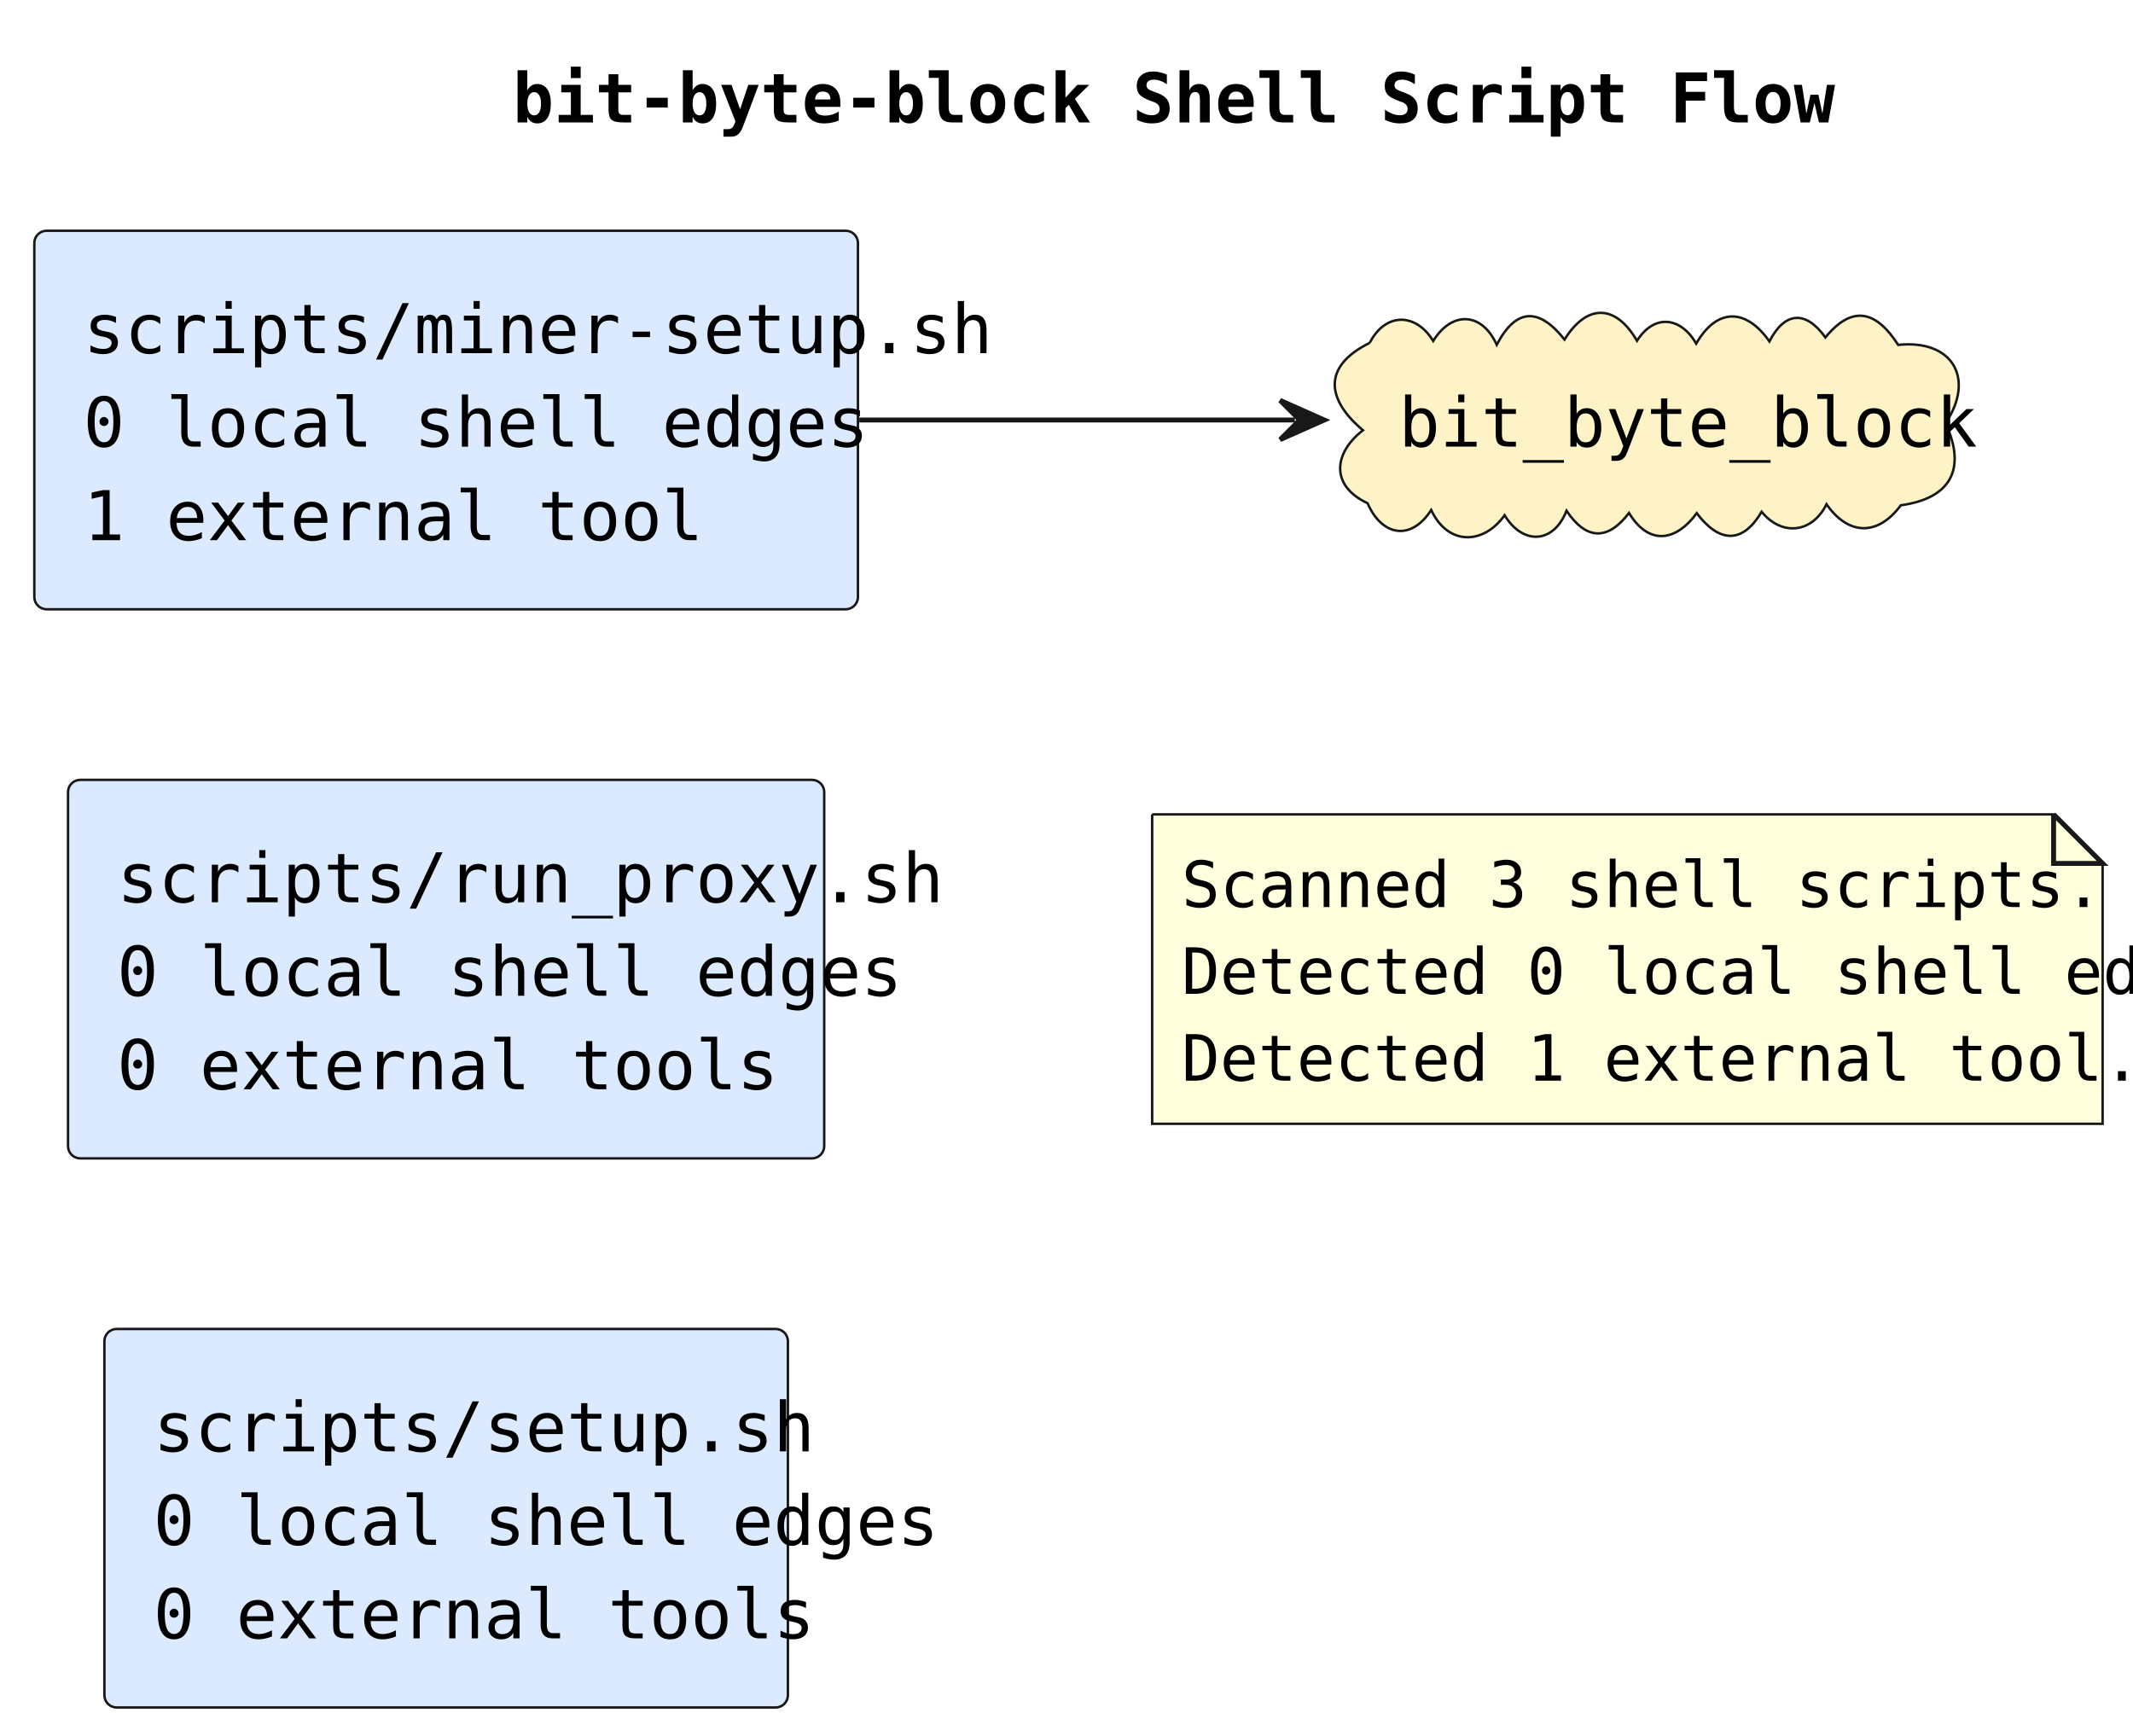
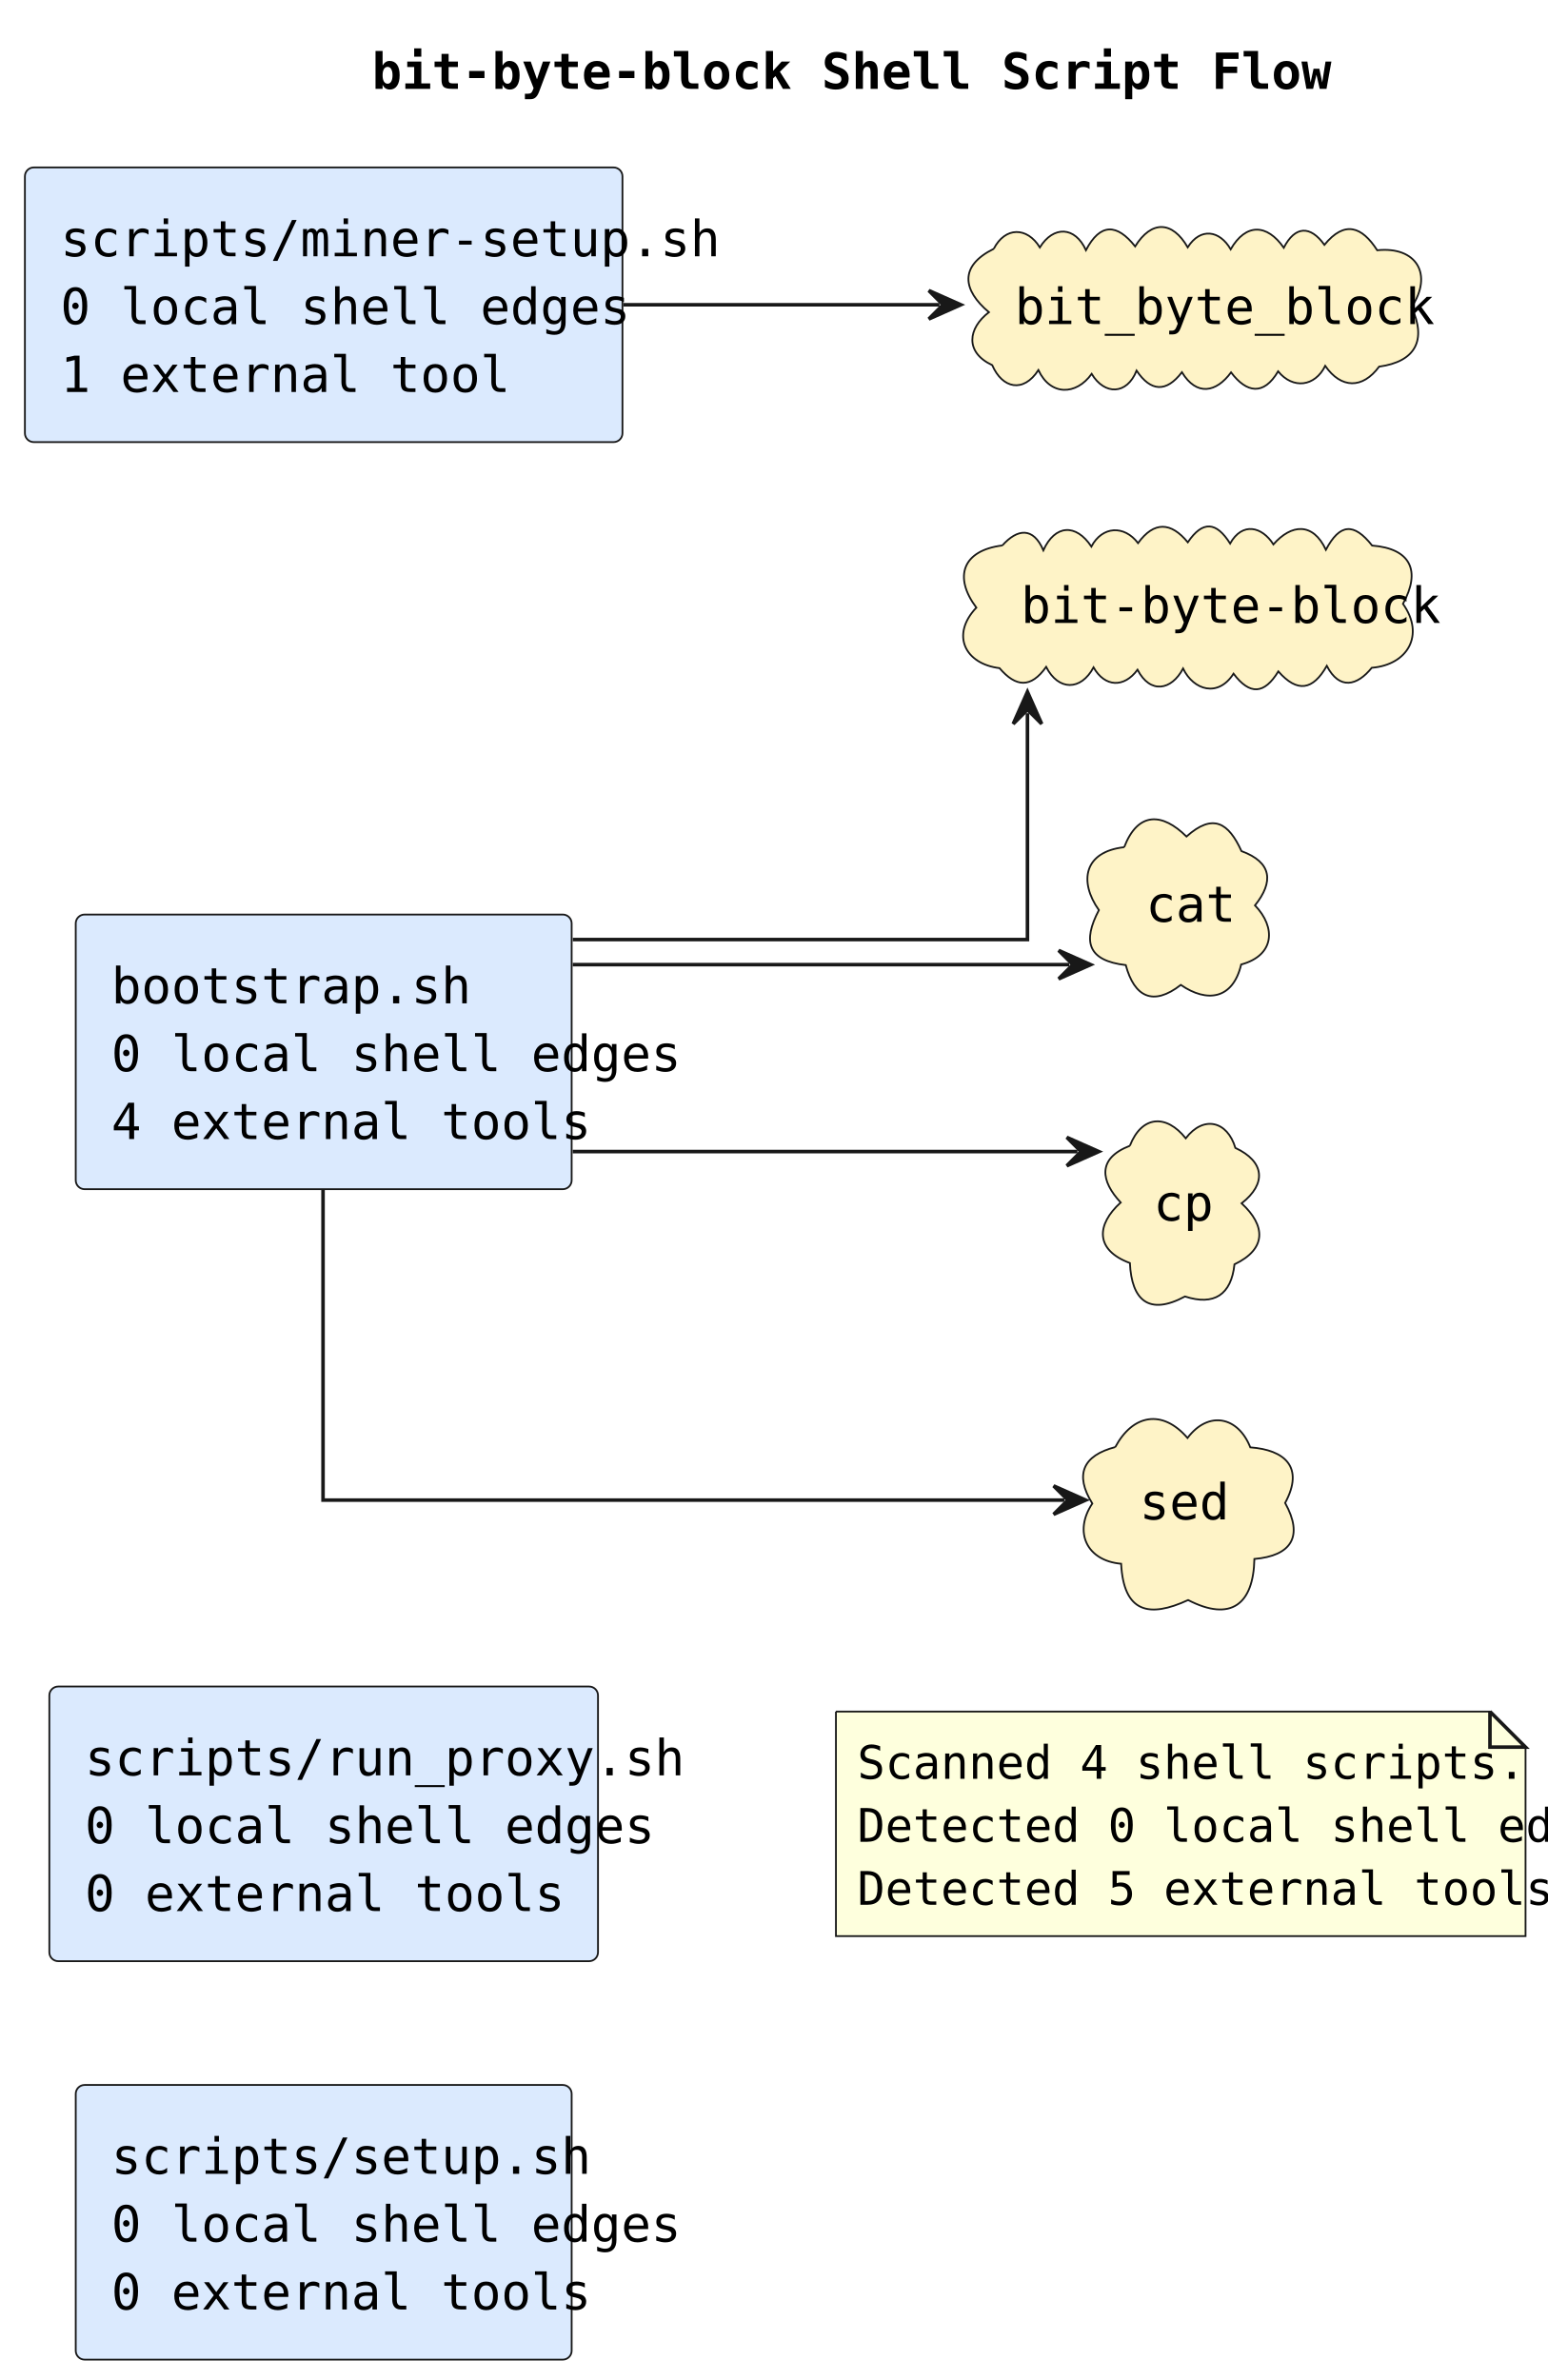
- <svg xmlns="http://www.w3.org/2000/svg" contentStyleType="text/css" data-diagram-type="DESCRIPTION" height="354px" preserveAspectRatio="none" style="width:435px;height:354px;background:#FFFFFF;" version="1.1" viewBox="0 0 435 354" width="435px" zoomAndPan="magnify">
+ <svg xmlns="http://www.w3.org/2000/svg" contentStyleType="text/css" data-diagram-type="DESCRIPTION" height="669px" preserveAspectRatio="none" style="width:435px;height:669px;background:#FFFFFF;" version="1.1" viewBox="0 0 435 669" width="435px" zoomAndPan="magnify">
  <defs />
  <g>
    <g class="title" data-source-line="1">
      <text fill="#000000" font-family="Monospace" font-size="14" font-weight="bold" lengthAdjust="spacing" textLength="212.761" x="104.522" y="24.966">bit-byte-block Shell Script Flow</text>
    </g>
-     <g class="entity" data-qualified-name="shell_scripts_miner_setup_sh" data-source-line="7" id="ent0002">
+     <g class="entity" data-qualified-name="shell_bootstrap_sh" data-source-line="7" id="ent0002">
+       <rect fill="#DBEAFE" height="77.204" rx="2.5" ry="2.5" style="stroke:#181818;stroke-width:0.5;" width="139.392" x="21.29" y="257.068" />
+       <text fill="#000000" font-family="Monospace" font-size="14" lengthAdjust="spacing" textLength="83.72" x="31.29" y="282.034">bootstrap.sh</text>
+       <text fill="#000000" font-family="Monospace" font-size="14" lengthAdjust="spacing" textLength="119.391" x="31.29" y="301.102">0 local shell edges</text>
+       <text fill="#000000" font-family="Monospace" font-size="14" lengthAdjust="spacing" textLength="101.752" x="31.29" y="320.17">4 external tools</text>
+     </g>
+     <g class="entity" data-qualified-name="shell_scripts_miner_setup_sh" data-source-line="8" id="ent0003">
      <rect fill="#DBEAFE" height="77.204" rx="2.5" ry="2.5" style="stroke:#181818;stroke-width:0.5;" width="167.965" x="7" y="47.068" />
      <text fill="#000000" font-family="Monospace" font-size="14" lengthAdjust="spacing" textLength="147.965" x="17" y="72.034">scripts/miner-setup.sh</text>
      <text fill="#000000" font-family="Monospace" font-size="14" lengthAdjust="spacing" textLength="119.391" x="17" y="91.102">0 local shell edges</text>
      <text fill="#000000" font-family="Monospace" font-size="14" lengthAdjust="spacing" textLength="95.046" x="17" y="110.17">1 external tool</text>
    </g>
-     <g class="entity" data-qualified-name="shell_scripts_run_proxy_sh" data-source-line="8" id="ent0003">
-       <rect fill="#DBEAFE" height="77.204" rx="2.5" ry="2.5" style="stroke:#181818;stroke-width:0.5;" width="154.218" x="13.87" y="159.068" />
-       <text fill="#000000" font-family="Monospace" font-size="14" lengthAdjust="spacing" textLength="134.218" x="23.87" y="184.034">scripts/run_proxy.sh</text>
-       <text fill="#000000" font-family="Monospace" font-size="14" lengthAdjust="spacing" textLength="119.391" x="23.87" y="203.102">0 local shell edges</text>
-       <text fill="#000000" font-family="Monospace" font-size="14" lengthAdjust="spacing" textLength="101.752" x="23.87" y="222.17">0 external tools</text>
+     <g class="entity" data-qualified-name="shell_scripts_run_proxy_sh" data-source-line="9" id="ent0004">
+       <rect fill="#DBEAFE" height="77.204" rx="2.5" ry="2.5" style="stroke:#181818;stroke-width:0.5;" width="154.218" x="13.87" y="474.068" />
+       <text fill="#000000" font-family="Monospace" font-size="14" lengthAdjust="spacing" textLength="134.218" x="23.87" y="499.034">scripts/run_proxy.sh</text>
+       <text fill="#000000" font-family="Monospace" font-size="14" lengthAdjust="spacing" textLength="119.391" x="23.87" y="518.102">0 local shell edges</text>
+       <text fill="#000000" font-family="Monospace" font-size="14" lengthAdjust="spacing" textLength="101.752" x="23.87" y="537.17">0 external tools</text>
    </g>
-     <g class="entity" data-qualified-name="shell_scripts_setup_sh" data-source-line="9" id="ent0004">
-       <rect fill="#DBEAFE" height="77.204" rx="2.5" ry="2.5" style="stroke:#181818;stroke-width:0.5;" width="139.392" x="21.29" y="271.068" />
-       <text fill="#000000" font-family="Monospace" font-size="14" lengthAdjust="spacing" textLength="104.426" x="31.29" y="296.034">scripts/setup.sh</text>
-       <text fill="#000000" font-family="Monospace" font-size="14" lengthAdjust="spacing" textLength="119.391" x="31.29" y="315.102">0 local shell edges</text>
-       <text fill="#000000" font-family="Monospace" font-size="14" lengthAdjust="spacing" textLength="101.752" x="31.29" y="334.17">0 external tools</text>
+     <g class="entity" data-qualified-name="shell_scripts_setup_sh" data-source-line="10" id="ent0005">
+       <rect fill="#DBEAFE" height="77.204" rx="2.5" ry="2.5" style="stroke:#181818;stroke-width:0.5;" width="139.392" x="21.29" y="586.068" />
+       <text fill="#000000" font-family="Monospace" font-size="14" lengthAdjust="spacing" textLength="104.426" x="31.29" y="611.034">scripts/setup.sh</text>
+       <text fill="#000000" font-family="Monospace" font-size="14" lengthAdjust="spacing" textLength="119.391" x="31.29" y="630.102">0 local shell edges</text>
+       <text fill="#000000" font-family="Monospace" font-size="14" lengthAdjust="spacing" textLength="101.752" x="31.29" y="649.17">0 external tools</text>
    </g>
-     <g class="entity" data-qualified-name="tool_bit_byte_block" data-source-line="10" id="ent0005">
+     <g class="entity" data-qualified-name="tool_bit_byte_block" data-source-line="11" id="ent0006">
+       <path d="M281.738,153.324 C285.934,148.638 290.417,148.017 293.271,154.687 C296.529,147.456 302.429,147.1 306.767,153.629 C309.844,147.838 316.001,147.561 319.883,152.659 C324.409,146.446 329.157,146.717 333.873,152.436 C338.077,146.226 341.911,146.655 345.764,152.775 C349.209,146.662 354.717,147.973 357.933,153.025 C362.966,147.291 369.038,146.736 372.687,154.534 C376.576,147.172 380.528,146.825 385.683,153.349 C396.536,154.203 399.443,160.45 394.352,169.737 C400.583,178.524 395.659,186.886 385.577,187.71 C381.493,192.777 376.513,194.049 372.938,187.171 C369.055,194.026 364.682,194.821 359.319,188.727 C355.361,195.2 351.318,195.451 346.724,189.365 C342.42,196.097 335.53,194.085 332.543,187.919 C329.305,194.063 323.319,195.178 319.737,188.256 C315.974,193.397 310.573,193.201 307.378,187.602 C303.803,194.242 297.489,194.203 294.055,187.461 C289.751,193.525 285.553,193.186 280.945,187.808 C271.255,186.631 267.156,178.471 274.435,170.799 C267.896,162.076 270.67,154.687 281.738,153.324" fill="#FEF3C7" style="stroke:#181818;stroke-width:0.5;" />
+       <text fill="#000000" font-family="Monospace" font-size="14" lengthAdjust="spacing" textLength="89.88" x="286.94" y="175.094">bit-byte-block</text>
+     </g>
+     <g class="entity" data-qualified-name="tool_bit_byte_block_2" data-source-line="12" id="ent0007">
      <path d="M279.33,69.942 C282.528,63.706 288.714,63.722 292.282,69.545 C296.108,63.382 302.187,63.605 305.242,70.321 C309.258,62.642 313.968,62.819 319.068,69.259 C323.661,61.878 329.509,62.033 333.844,69.515 C337.449,63.853 342.828,64.729 345.923,70.075 C350.203,62.66 356.151,62.906 360.847,69.636 C364.018,63.51 368.266,63.266 372.269,68.823 C377.966,61.872 382.815,63.667 387.113,70.347 C398.155,69.19 402.88,77.128 396.777,86.335 C401.084,95.658 397.841,101.658 387.645,103.065 C382.981,109.374 376.981,109.278 372.495,102.852 C369.607,108.708 363.412,109.471 359.259,104.382 C355.186,111.306 350.382,110.45 346.031,104.671 C341.864,110.354 336.349,111.424 332.219,104.63 C327.819,110.381 323.463,110.124 319.475,104.181 C316.757,111.029 310.501,111.127 306.848,105.097 C302.5,111.173 295.271,111.313 291.876,104.029 C287.641,110.564 281.733,109.193 278.897,102.641 C271.112,98.99 272.094,92.268 277.965,87.761 C270.62,81.593 269.503,74.794 279.33,69.942" fill="#FEF3C7" style="stroke:#181818;stroke-width:0.5;" />
      <text fill="#000000" font-family="Monospace" font-size="14" lengthAdjust="spacing" textLength="93.296" x="285.24" y="91.094">bit_byte_block</text>
    </g>
-     <g class="entity" data-qualified-name="shellGraphSummary" data-source-line="13" id="ent0007">
-       <path d="M234.97,166.108 L234.97,229.226 L428.805,229.226 L428.805,176.108 L418.805,166.108 L234.97,166.108" fill="#FEFFDD" style="stroke:#181818;stroke-width:0.5;" />
-       <path d="M418.805,166.108 L418.805,176.108 L428.805,176.108 L418.805,166.108" fill="#FEFFDD" style="stroke:#181818;stroke-width:1;" />
-       <text fill="#000000" font-family="Monospace" font-size="13" lengthAdjust="spacing" textLength="141.531" x="240.97" y="185.005">Scanned 3 shell scripts.</text>
-       <text fill="#000000" font-family="Monospace" font-size="13" lengthAdjust="spacing" textLength="172.835" x="240.97" y="202.711">Detected 0 local shell edges.</text>
-       <text fill="#000000" font-family="Monospace" font-size="13" lengthAdjust="spacing" textLength="150.228" x="240.97" y="220.417">Detected 1 external tool.</text>
+     <g class="entity" data-qualified-name="tool_cat" data-source-line="13" id="ent0008">
+       <path d="M315.988,238.142 C319.872,228.032 326.739,228.437 333.502,235.143 C340.986,228.451 345.345,231.31 348.954,239.238 C357.569,242.391 358.057,247.883 352.752,254.5 C358.699,260.657 358.321,268.555 348.871,271.115 C346.548,280.931 339.267,281.93 331.908,276.85 C324.093,282.941 318.842,280.216 316.433,271.282 C305.673,270.033 304.26,264.587 308.884,255.824 C303.174,247.754 304.721,239.392 315.988,238.142" fill="#FEF3C7" style="stroke:#181818;stroke-width:0.5;" />
+       <text fill="#000000" font-family="Monospace" font-size="14" lengthAdjust="spacing" textLength="19.628" x="322.07" y="259.094">cat</text>
    </g>
-     <g class="link" data-entity-1="ent0002" data-entity-2="ent0005" data-link-type="dependency" data-source-line="11" id="lnk6">
-       <path d="M175.24,85.668 C206.44,85.668 235.22,85.668 264.07,85.668" fill="none" id="shell_scripts_miner_setup_sh-to-tool_bit_byte_block" style="stroke:#181818;stroke-width:1;" />
+     <g class="entity" data-qualified-name="tool_cp" data-source-line="14" id="ent0009">
+       <path d="M317.582,322.072 C320.961,313.473 327.847,313.133 333.291,319.97 C338.274,313.456 344.988,315.072 347.242,322.668 C355.45,326.49 356.104,332.697 348.996,338.244 C355.738,344.48 356.146,351.021 346.99,355.399 C346.087,363.947 341.263,367.101 333.077,364.429 C322.925,369.902 318.082,365.474 317.595,355.029 C307.732,351.374 308.139,344.205 315.015,338.013 C309.424,332.042 308.283,325.645 317.582,322.072" fill="#FEF3C7" style="stroke:#181818;stroke-width:0.5;" />
+       <text fill="#000000" font-family="Monospace" font-size="14" lengthAdjust="spacing" textLength="15.33" x="324.22" y="343.094">cp</text>
+     </g>
+     <g class="entity" data-qualified-name="tool_sed" data-source-line="15" id="ent0010">
+       <path d="M313.49,406.761 C318.38,397.593 326.709,395.992 333.788,404.204 C339.668,396.41 348.023,398.15 351.439,406.842 C361.028,407.551 366.718,412.304 361.23,422.464 C366.464,431.91 362.962,437.33 352.589,438.213 C352.331,450.968 345.976,455.965 333.963,449.761 C323.035,454.822 315.852,453.342 315.13,439.56 C305.469,438.726 301.681,430.634 307.034,422.623 C301.978,414.496 304.395,409.128 313.49,406.761" fill="#FEF3C7" style="stroke:#181818;stroke-width:0.5;" />
+       <text fill="#000000" font-family="Monospace" font-size="14" lengthAdjust="spacing" textLength="23.212" x="320.28" y="427.094">sed</text>
+     </g>
+     <g class="entity" data-qualified-name="shellGraphSummary" data-source-line="22" id="ent0016">
+       <path d="M234.97,481.108 L234.97,544.226 L428.805,544.226 L428.805,491.108 L418.805,481.108 L234.97,481.108" fill="#FEFFDD" style="stroke:#181818;stroke-width:0.5;" />
+       <path d="M418.805,481.108 L418.805,491.108 L428.805,491.108 L418.805,481.108" fill="#FEFFDD" style="stroke:#181818;stroke-width:1;" />
+       <text fill="#000000" font-family="Monospace" font-size="13" lengthAdjust="spacing" textLength="141.531" x="240.97" y="500.005">Scanned 4 shell scripts.</text>
+       <text fill="#000000" font-family="Monospace" font-size="13" lengthAdjust="spacing" textLength="172.835" x="240.97" y="517.711">Detected 0 local shell edges.</text>
+       <text fill="#000000" font-family="Monospace" font-size="13" lengthAdjust="spacing" textLength="156.455" x="240.97" y="535.417">Detected 5 external tools.</text>
+     </g>
+     <g class="link" data-entity-1="ent0002" data-entity-2="ent0006" data-link-type="dependency" data-source-line="16" id="lnk11">
+       <path d="M161,264.108 C217.91,264.108 288.8,264.108 288.8,264.108 C288.8,264.108 288.8,228.458 288.8,200.478" fill="none" id="shell_bootstrap_sh-to-tool_bit_byte_block" style="stroke:#181818;stroke-width:1;" />
+       <polygon fill="#181818" points="288.8,194.478,284.8,203.478,288.8,199.478,292.8,203.478,288.8,194.478" style="stroke:#181818;stroke-width:1;" />
+     </g>
+     <g class="link" data-entity-1="ent0002" data-entity-2="ent0008" data-link-type="dependency" data-source-line="17" id="lnk12">
+       <path d="M160.98,271.158 C209.88,271.158 266.32,271.158 300.57,271.158" fill="none" id="shell_bootstrap_sh-to-tool_cat" style="stroke:#181818;stroke-width:1;" />
+       <polygon fill="#181818" points="306.57,271.158,297.57,267.158,301.57,271.158,297.57,275.158,306.57,271.158" style="stroke:#181818;stroke-width:1;" />
+     </g>
+     <g class="link" data-entity-1="ent0002" data-entity-2="ent0009" data-link-type="dependency" data-source-line="18" id="lnk13">
+       <path d="M160.98,323.698 C211,323.698 269.17,323.698 302.86,323.698" fill="none" id="shell_bootstrap_sh-to-tool_cp" style="stroke:#181818;stroke-width:1;" />
+       <polygon fill="#181818" points="308.86,323.698,299.86,319.698,303.86,323.698,299.86,327.698,308.86,323.698" style="stroke:#181818;stroke-width:1;" />
+     </g>
+     <g class="link" data-entity-1="ent0002" data-entity-2="ent0010" data-link-type="dependency" data-source-line="19" id="lnk14">
+       <path d="M90.8,334.498 C90.8,371.518 90.8,421.668 90.8,421.668 C90.8,421.668 236.39,421.668 299.16,421.668" fill="none" id="shell_bootstrap_sh-to-tool_sed" style="stroke:#181818;stroke-width:1;" />
+       <polygon fill="#181818" points="305.16,421.668,296.16,417.668,300.16,421.668,296.16,425.668,305.16,421.668" style="stroke:#181818;stroke-width:1;" />
+     </g>
+     <g class="link" data-entity-1="ent0003" data-entity-2="ent0007" data-link-type="dependency" data-source-line="20" id="lnk15">
+       <path d="M175.24,85.668 C206.44,85.668 235.22,85.668 264.07,85.668" fill="none" id="shell_scripts_miner_setup_sh-to-tool_bit_byte_block_2" style="stroke:#181818;stroke-width:1;" />
      <polygon fill="#181818" points="270.07,85.668,261.07,81.668,265.07,85.668,261.07,89.668,270.07,85.668" style="stroke:#181818;stroke-width:1;" />
    </g>
  </g>
</svg>
